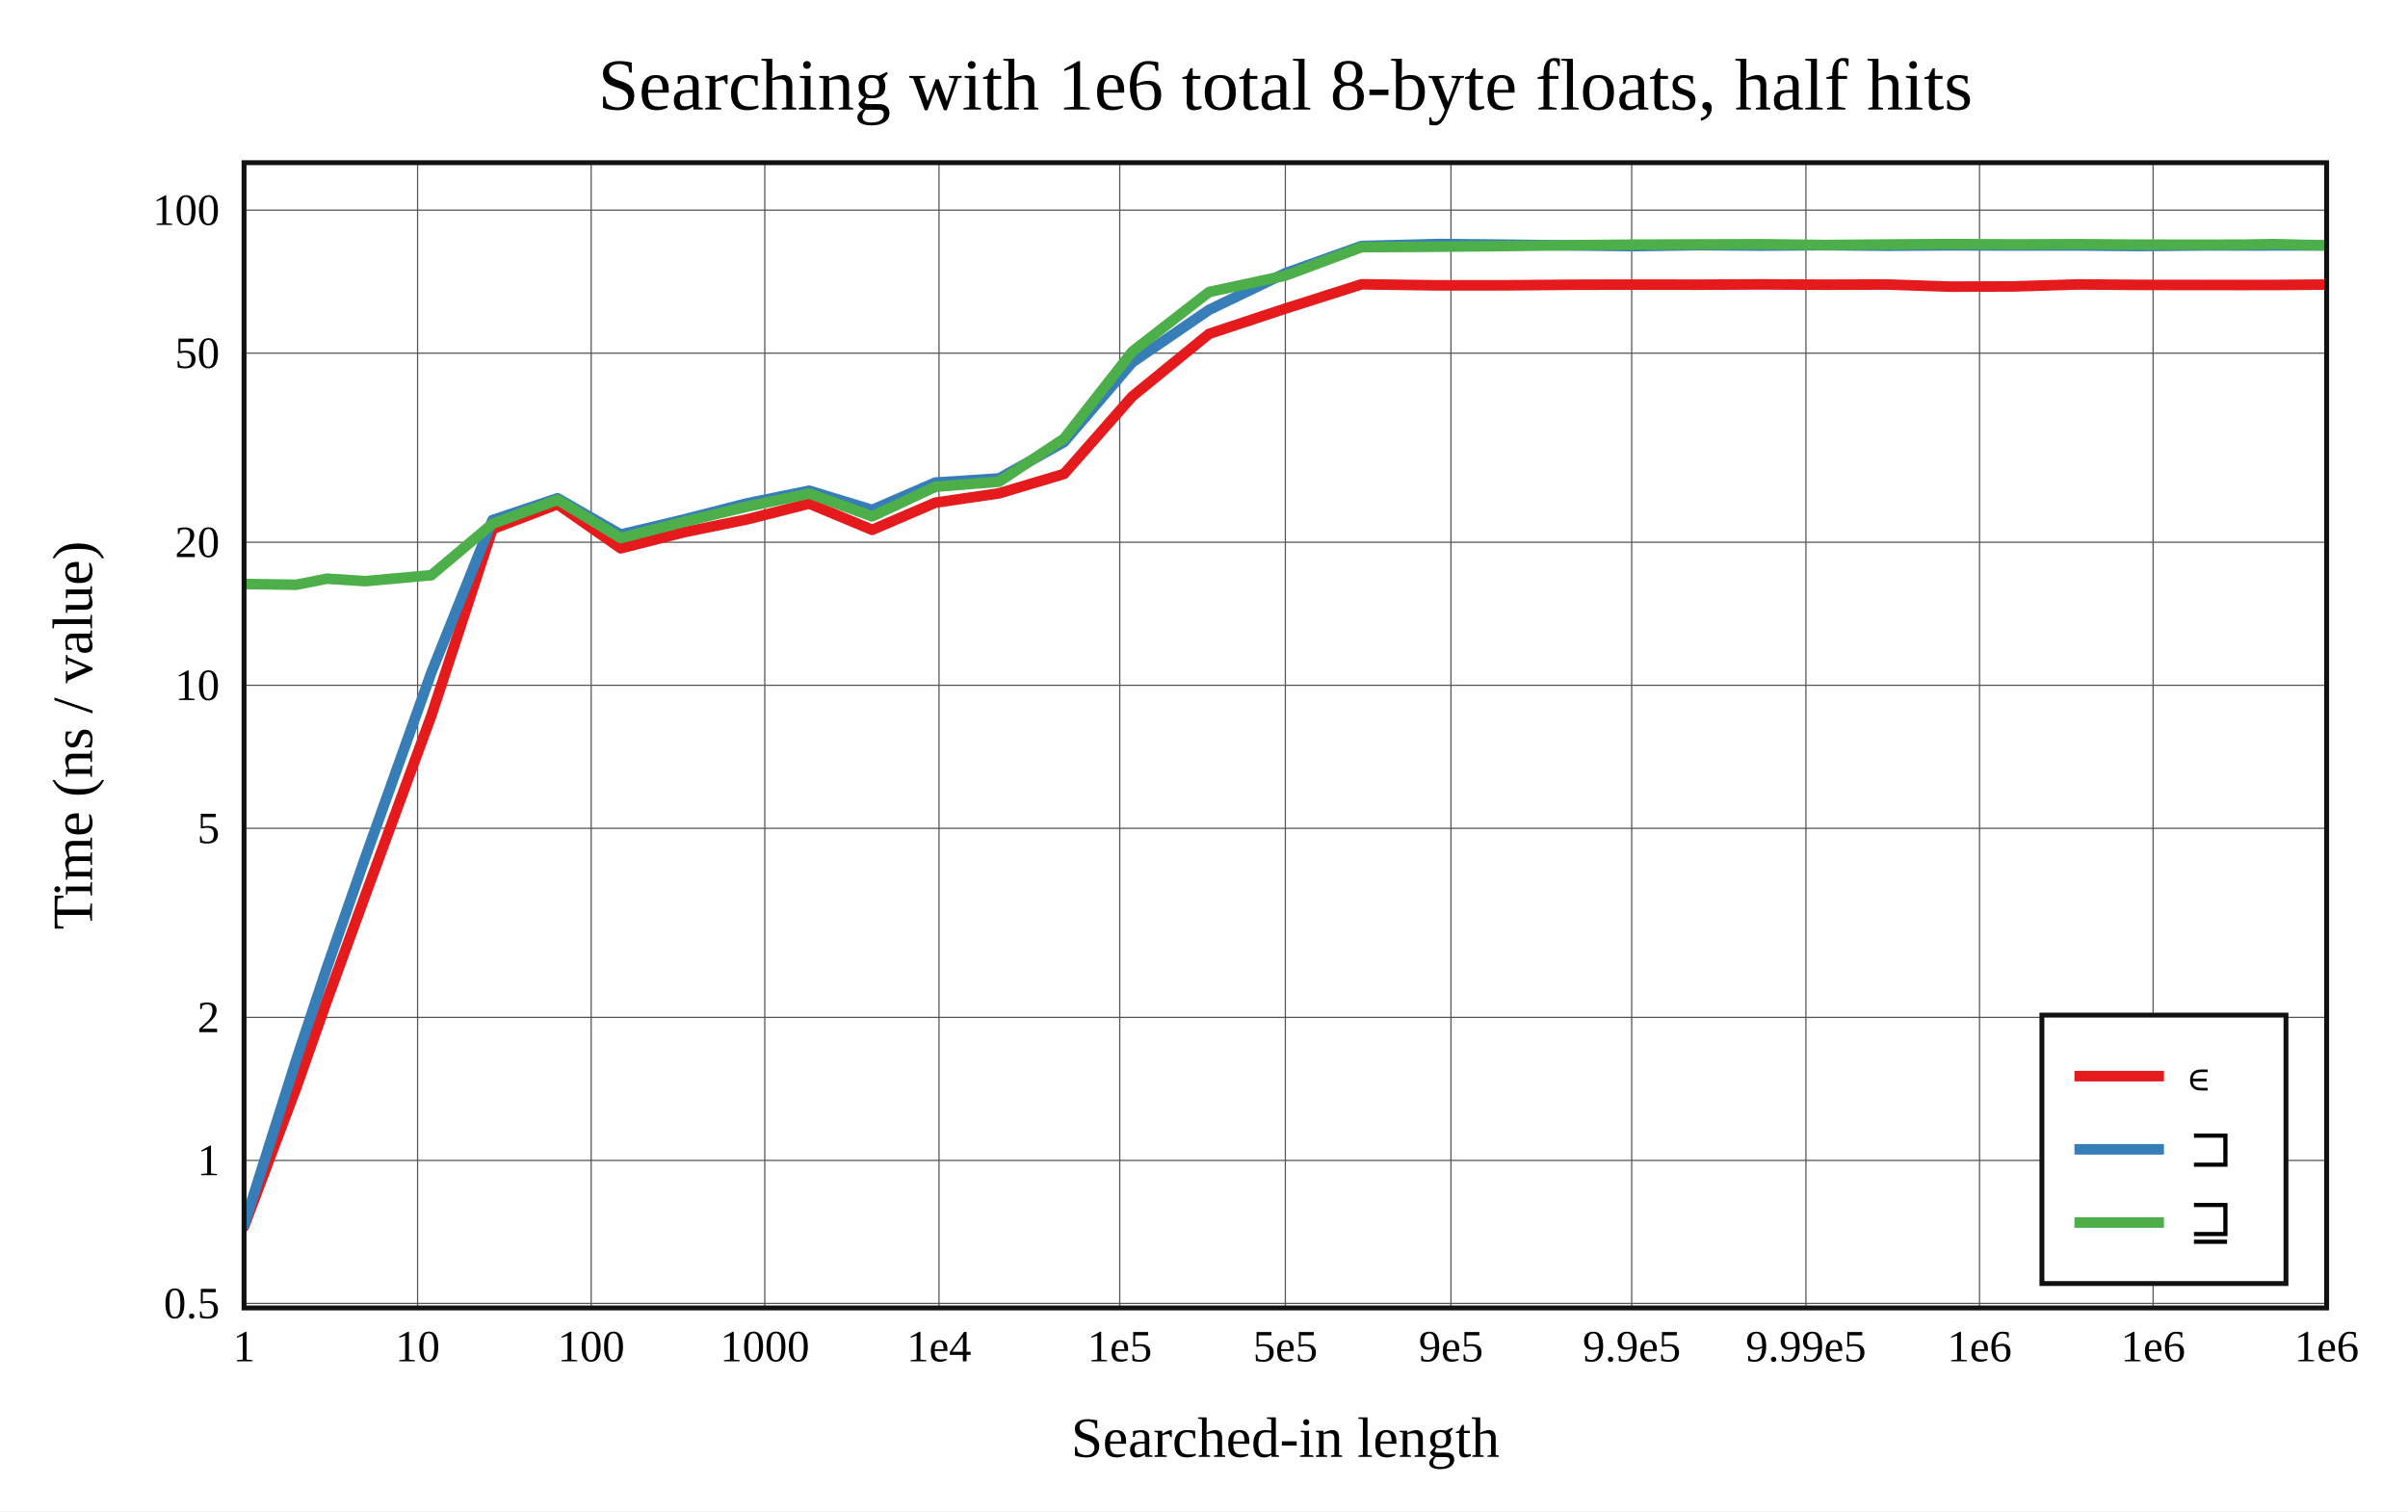
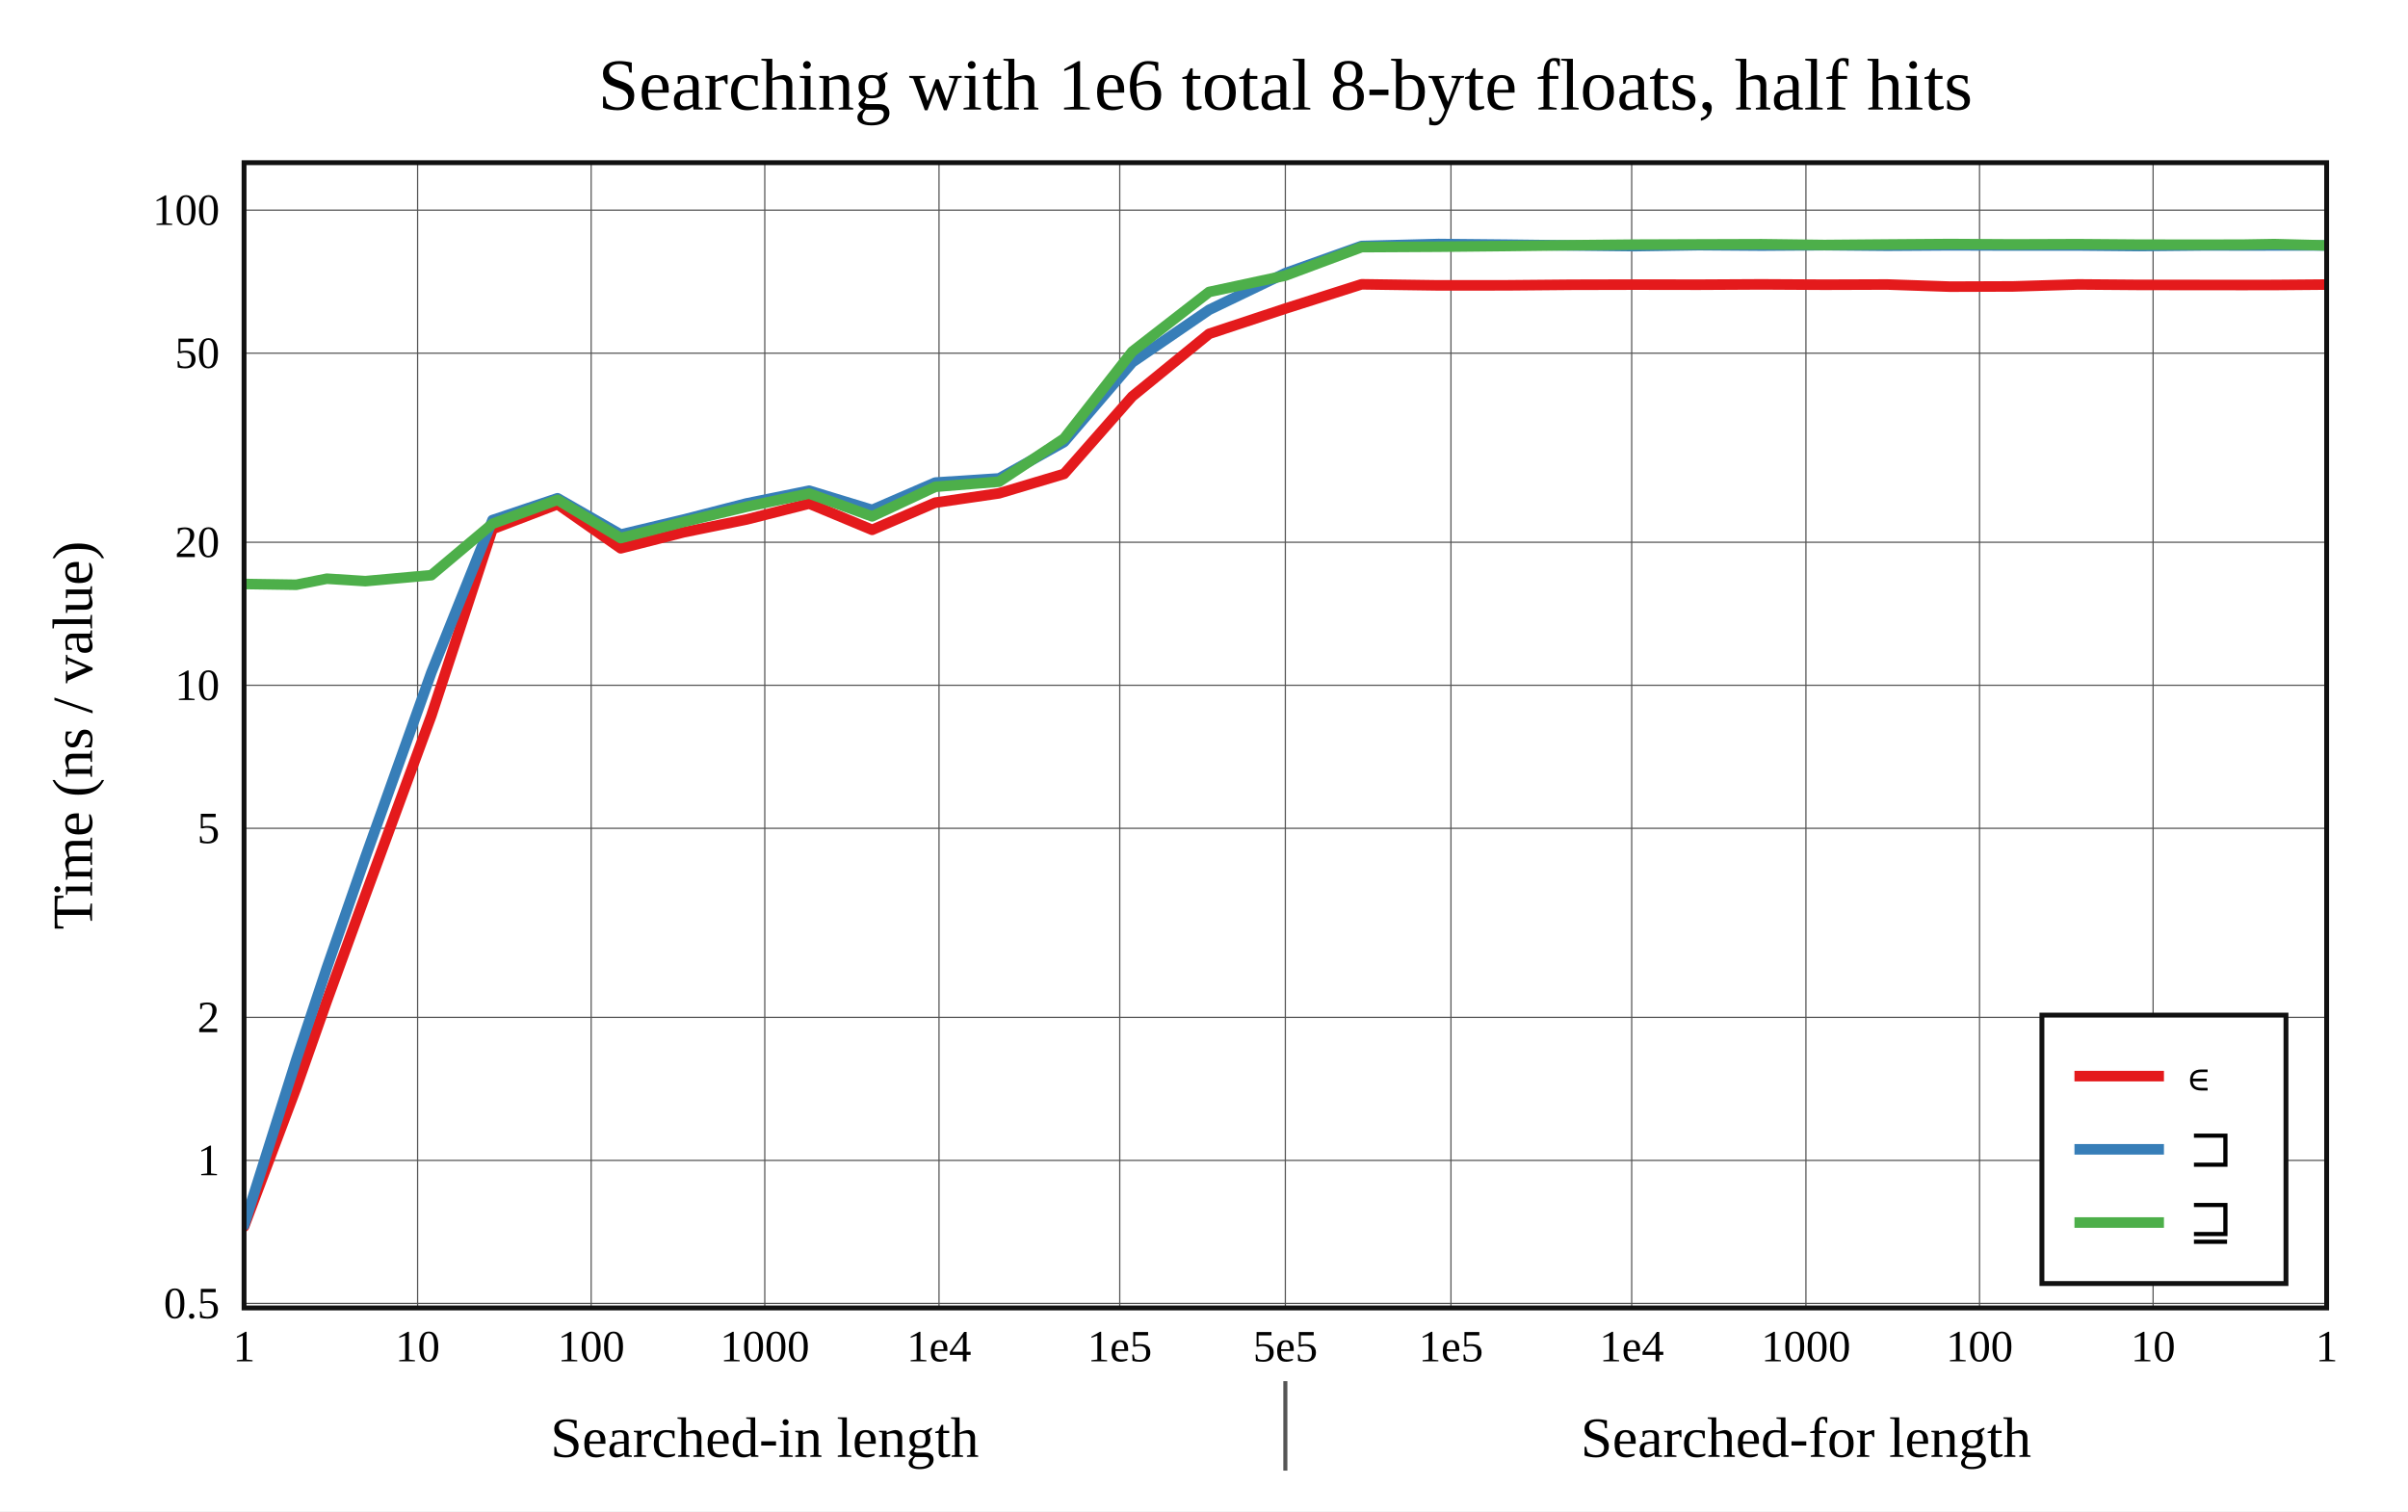
<svg xmlns="http://www.w3.org/2000/svg" viewBox="-60 -40 592 371.6" height="557.4" width="888">
  <g stroke-width="2.6" font-size="14px" text-anchor="middle">
    <defs>
      <clipPath id="clip">
        <rect x="0" y="0" width="512" height="281.6" />
      </clipPath>
    </defs>
    <rect fill="white" x="-60" y="-40" width="592" height="371.6" />
    <text dy="0.33em" font-size="18px" x="256" y="-19">Searching with 1e6 total 8-byte floats, half hits</text>
-     <text dy="0.33em" x="256" y="313.6">Searched-in length</text>
+     <text dy="0.33em" x="128" y="313.6">Searched-in length</text>
+     <text dy="0.33em" x="384" y="313.6">Searched-for length</text>
+     <path stroke-width="1" stroke="#555" d="M256 299.6v22" />
    <text dy="0.33em" transform="rotate(-90)" x="-140.8" y="-42">Time (ns / value)</text>
    <g stroke-width="0.3" stroke="#555">
      <path d="M42.667 0v281.6" />
      <path d="M85.335 0v281.6" />
      <path d="M128.019 0v281.6" />
      <path d="M170.853 0v281.6" />
      <path d="M215.286 0v281.6" />
      <path d="M256 0v281.6" />
      <path d="M296.714 0v281.6" />
      <path d="M341.147 0v281.6" />
      <path d="M383.981 0v281.6" />
      <path d="M426.665 0v281.6" />
      <path d="M469.333 0v281.6" />
      <path d="M0 280.49h512" />
      <path d="M0 245.323h512" />
      <path d="M0 210.155h512" />
      <path d="M0 163.666h512" />
      <path d="M0 128.498h512" />
      <path d="M0 93.331h512" />
      <path d="M0 46.842h512" />
      <path d="M0 11.674h512" />
    </g>
    <g font-size="11px">
      <text dy="0.33em" x="0" y="291.1">1</text>
      <text dy="0.33em" x="42.667" y="291.1">10</text>
      <text dy="0.33em" x="85.335" y="291.1">100</text>
      <text dy="0.33em" x="128.019" y="291.1">1000</text>
      <text dy="0.33em" x="170.853" y="291.1">1e4</text>
      <text dy="0.33em" x="215.286" y="291.1">1e5</text>
      <text dy="0.33em" x="256" y="291.1">5e5</text>
-       <text dy="0.33em" x="296.714" y="291.1">9e5</text>
-       <text dy="0.33em" x="341.147" y="291.1">9.9e5</text>
-       <text dy="0.33em" x="383.981" y="291.1">9.99e5</text>
-       <text dy="0.33em" x="426.665" y="291.1">1e6</text>
-       <text dy="0.33em" x="469.333" y="291.1">1e6</text>
-       <text dy="0.33em" x="512" y="291.1">1e6</text>
+       <text dy="0.33em" x="296.714" y="291.1">1e5</text>
+       <text dy="0.33em" x="341.147" y="291.1">1e4</text>
+       <text dy="0.33em" x="383.981" y="291.1">1000</text>
+       <text dy="0.33em" x="426.665" y="291.1">100</text>
+       <text dy="0.33em" x="469.333" y="291.1">10</text>
+       <text dy="0.33em" x="512" y="291.1">1</text>
      <g text-anchor="end">
        <text dy="0.33em" x="-6" y="280.49">0.5</text>
        <text dy="0.33em" x="-6" y="245.323">1</text>
        <text dy="0.33em" x="-6" y="210.155">2</text>
        <text dy="0.33em" x="-6" y="163.666">5</text>
        <text dy="0.33em" x="-6" y="128.498">10</text>
        <text dy="0.33em" x="-6" y="93.331">20</text>
        <text dy="0.33em" x="-6" y="46.842">50</text>
        <text dy="0.33em" x="-6" y="11.674">100</text>
      </g>
    </g>
    <g clip-path="url(#clip)" fill="none" stroke-linecap="round" stroke-linejoin="round">
      <path stroke="#e41a1c" d="M0 261.6L12.844 227.442L20.357 206.101L29.823 180.113L46.045 135.969L61.072 90.087L77.065 83.97L92.601 94.821L108.016 90.89L123.482 87.746L138.935 83.828L154.411 90.277L169.948 83.595L185.615 81.304L201.596 76.526L218.355 57.481L237.252 42.085L256 35.871L274.748 29.907L293.645 30.169L310.404 30.157L326.385 30.016L342.052 29.98L357.589 30.004L373.065 29.923L388.518 30.007L403.984 29.957L419.399 30.482L434.935 30.428L450.928 29.937L465.955 30.054L482.177 30.076L491.643 30.081L499.156 30.073L512 29.968" />
      <path stroke="#377eb8" d="M0 261.264L12.844 220.574L20.357 197.963L29.823 170.78L46.045 125.369L61.072 87.885L77.065 82.516L92.601 91.431L108.016 87.767L123.482 83.795L138.935 80.654L154.411 85.377L169.948 78.653L185.615 77.635L201.596 68.685L218.355 49.111L237.252 36.179L256 27.162L274.748 20.488L293.645 20L310.404 20.158L326.385 20.352L342.052 20.52L357.589 20.284L373.065 20.394L388.518 20.291L403.984 20.427L419.399 20.325L434.935 20.37L450.928 20.361L465.955 20.498L482.177 20.344L491.643 20.362L499.156 20.353L512 20.35" />
      <path stroke="#4daf4a" d="M0 103.591L12.844 103.783L20.357 102.291L29.823 102.895L46.045 101.428L61.072 88.787L77.065 82.906L92.601 92.308L108.016 88.339L123.482 84.611L138.935 81.357L154.411 86.966L169.948 79.689L185.615 78.437L201.596 67.834L218.355 46.454L237.252 31.789L256 27.763L274.748 20.767L293.645 20.662L310.404 20.494L326.385 20.296L342.052 20.148L357.589 20.095L373.065 20.048L388.518 20.243L403.984 20.115L419.399 20.006L434.935 20.095L450.928 20.039L465.955 20.154L482.177 20.17L491.643 20.149L499.156 20.023L512 20.353" />
    </g>
    <rect stroke-width="1.2" stroke="#111" fill="none" x="0" y="0" width="512" height="281.6" />
    <g transform="translate(442,209.6)" text-anchor="start" font-size="13px">
      <rect stroke-width="1.2" stroke="#111" fill="white" x="0" y="0" width="60" height="66" />
      <path stroke="#e41a1c" d="M8 15h22" />
      <path stroke="#377eb8" d="M8 33h22" />
      <path stroke="#4daf4a" d="M8 51h22" />
      <text dy="0.33em" x="36" y="15">∊</text>
      <text dy="0.33em" x="36" y="33">⊐</text>
      <text dy="0.33em" x="36" y="51">⊒</text>
    </g>
  </g>
</svg>
